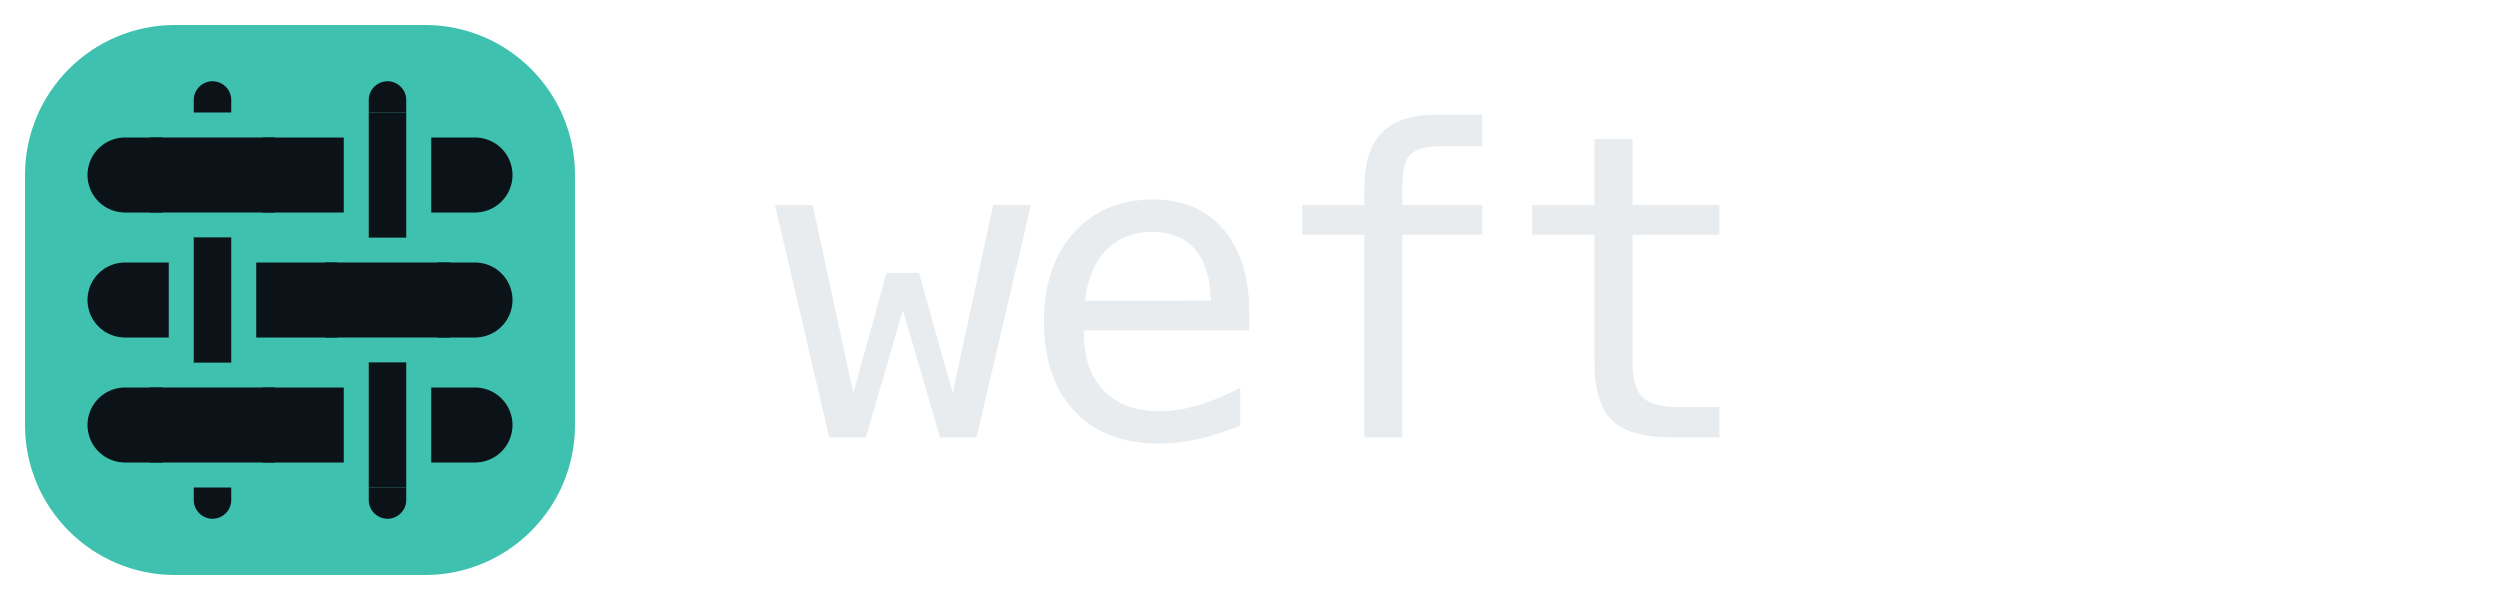
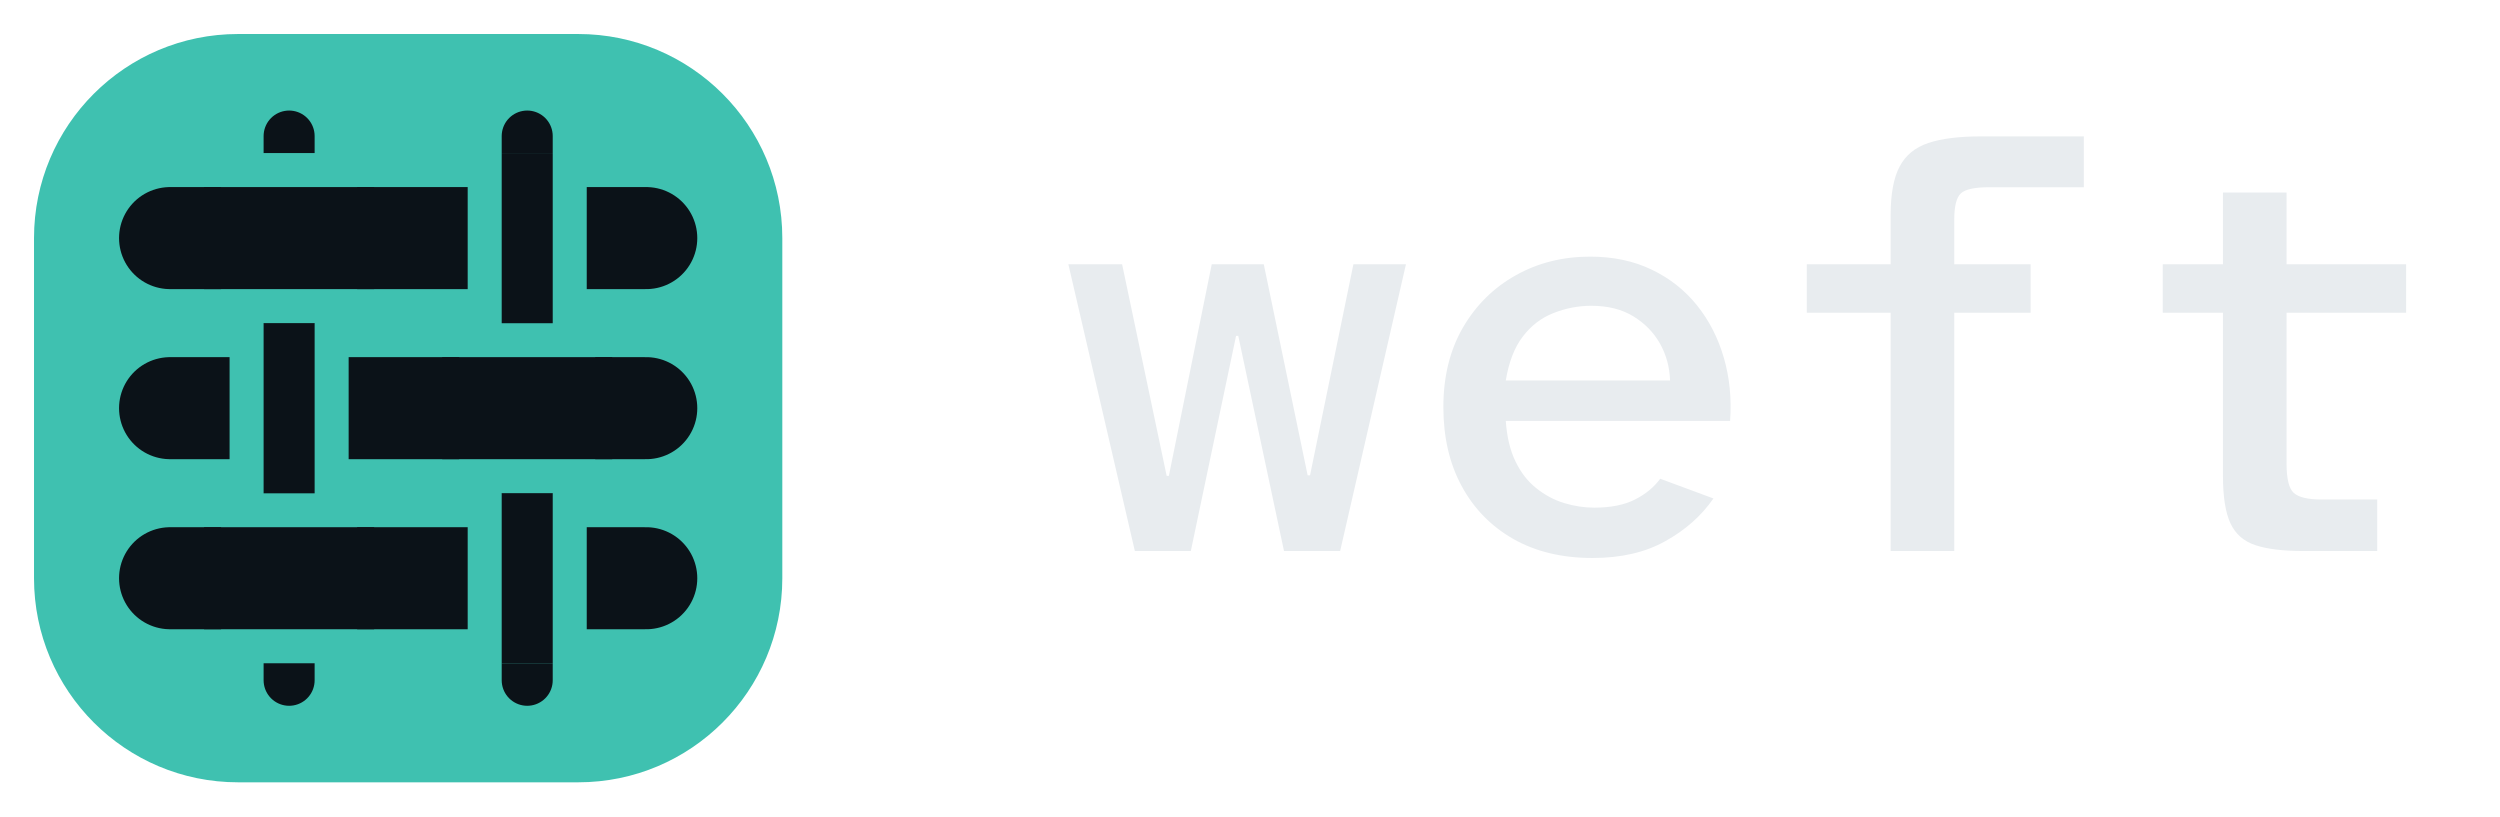
- <svg xmlns="http://www.w3.org/2000/svg" width="200" height="48" viewBox="0 0 200 48" role="img" aria-label="Weft">
+ <svg xmlns="http://www.w3.org/2000/svg" width="147" height="48" viewBox="0 0 147 48" role="img" aria-label="Weft">
  <rect x="2" y="2" width="44" height="44" rx="12" fill="#3FC1B0" />
  <g fill="none" stroke-linecap="round">
    <path d="M17 8V40M31 8V40" stroke="#0B1218" stroke-width="3" />
    <path d="M10 14H38M10 24H38M10 34H38" stroke="#0B1218" stroke-width="6" />
    <path d="M13 14H21M27 24H35M13 34H21" stroke="#3FC1B0" stroke-width="10" stroke-linecap="butt" />
    <path d="M12 14H22M26 24H36M12 34H22" stroke="#0B1218" stroke-width="6" stroke-linecap="butt" />
    <path d="M31 9V19M17 19V29M31 29V39" stroke="#3FC1B0" stroke-width="7" stroke-linecap="butt" />
    <path d="M31 9V19M17 19V29M31 29V39" stroke="#0B1218" stroke-width="3" stroke-linecap="butt" />
  </g>
-   <text x="62" y="35" fill="#E8ECEF" font-family="'IBM Plex Mono', ui-monospace, monospace" font-size="34" font-weight="500" letter-spacing="-1">weft</text>
+   <path transform="translate(0 32.4)" fill="#E8ECEF" d="M70.02 0L66.73 0L62.82-16.86L65.98-16.86L68.60-4.42L68.73-4.42L71.25-16.86L74.31-16.86L76.89-4.45L77.03-4.45L79.58-16.86L82.67-16.86L78.80 0L75.50 0L72.81-12.65L72.68-12.65L70.02 0ZM93.64 0.41L93.64 0.41Q90.95 0.41 88.98-0.71Q87.01-1.84 85.94-3.83Q84.87-5.81 84.87-8.47L84.87-8.47Q84.87-11.15 86.02-13.14Q87.18-15.13 89.14-16.22Q91.09-17.31 93.50-17.31L93.50-17.31Q95.54-17.31 97.13-16.54Q98.71-15.78 99.78-14.45Q100.85-13.12 101.36-11.37Q101.87-9.62 101.73-7.65L101.73-7.65L88.54-7.65Q88.64-6.22 89.12-5.25Q89.59-4.28 90.34-3.69Q91.09-3.09 91.97-2.82Q92.86-2.55 93.74-2.55L93.74-2.55Q95.20-2.55 96.14-3.03Q97.07-3.50 97.62-4.25L97.62-4.25L100.75-3.09Q99.69-1.56 97.92-0.58Q96.16 0.41 93.64 0.41ZM88.54-10.03L88.54-10.03L98.20-10.03Q98.16-11.22 97.60-12.21Q97.04-13.19 96.04-13.80Q95.03-14.42 93.57-14.42L93.57-14.42Q92.42-14.42 91.34-13.99Q90.27-13.57 89.54-12.61Q88.81-11.66 88.54-10.03ZM114.91 0L111.17 0L111.17-14.01L106.24-14.01L106.24-16.86L111.17-16.86L111.17-19.75Q111.17-21.62 111.70-22.61Q112.22-23.60 113.38-23.99Q114.54-24.38 116.47-24.38L116.47-24.38L122.53-24.38L122.53-21.39L116.95-21.39Q115.69-21.39 115.30-21.03Q114.91-20.67 114.91-19.48L114.91-19.48L114.91-16.86L119.40-16.86L119.40-14.01L114.91-14.01L114.91 0ZM139.78 0L135.43 0Q133.66 0 132.63-0.34Q131.59-0.68 131.15-1.63Q130.71-2.58 130.71-4.42L130.71-4.42L130.71-14.01L127.17-14.01L127.17-16.86L130.71-16.86L130.71-21.08L134.45-21.08L134.45-16.86L141.48-16.86L141.48-14.01L134.45-14.01L134.45-5.13Q134.45-3.81 134.87-3.42Q135.30-3.03 136.49-3.03L136.49-3.03L139.78-3.03L139.78 0Z" />
</svg>
